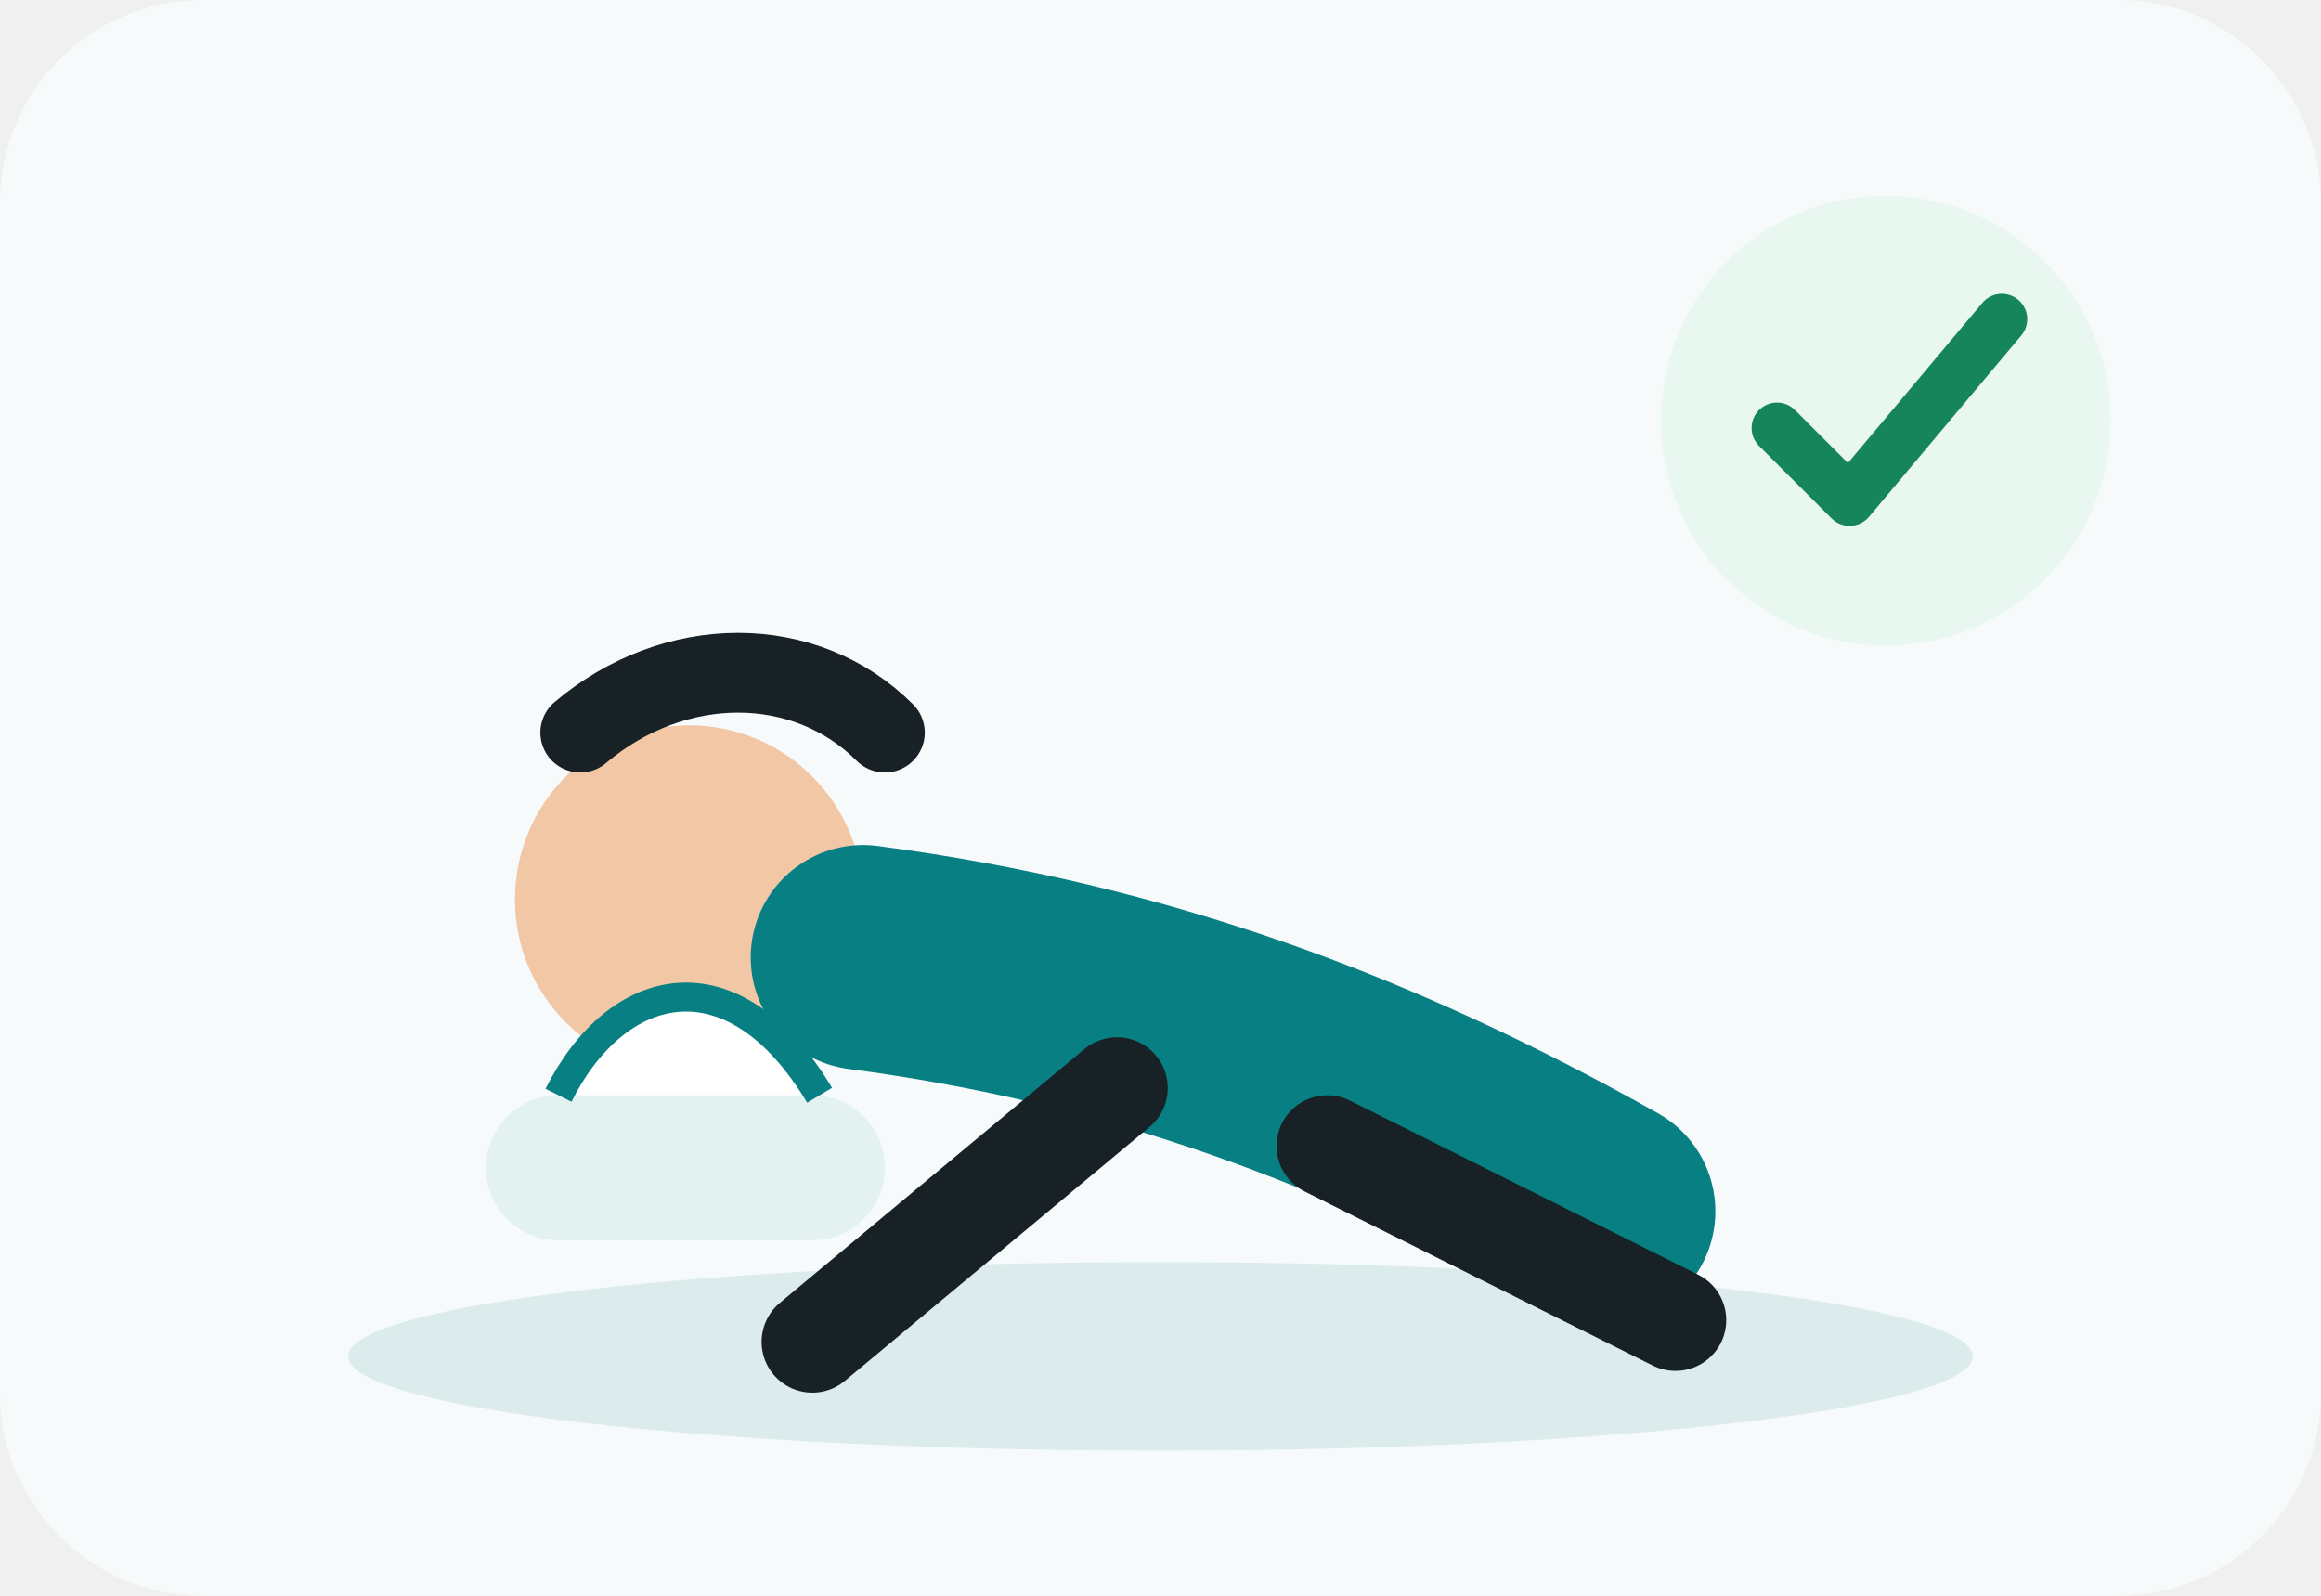
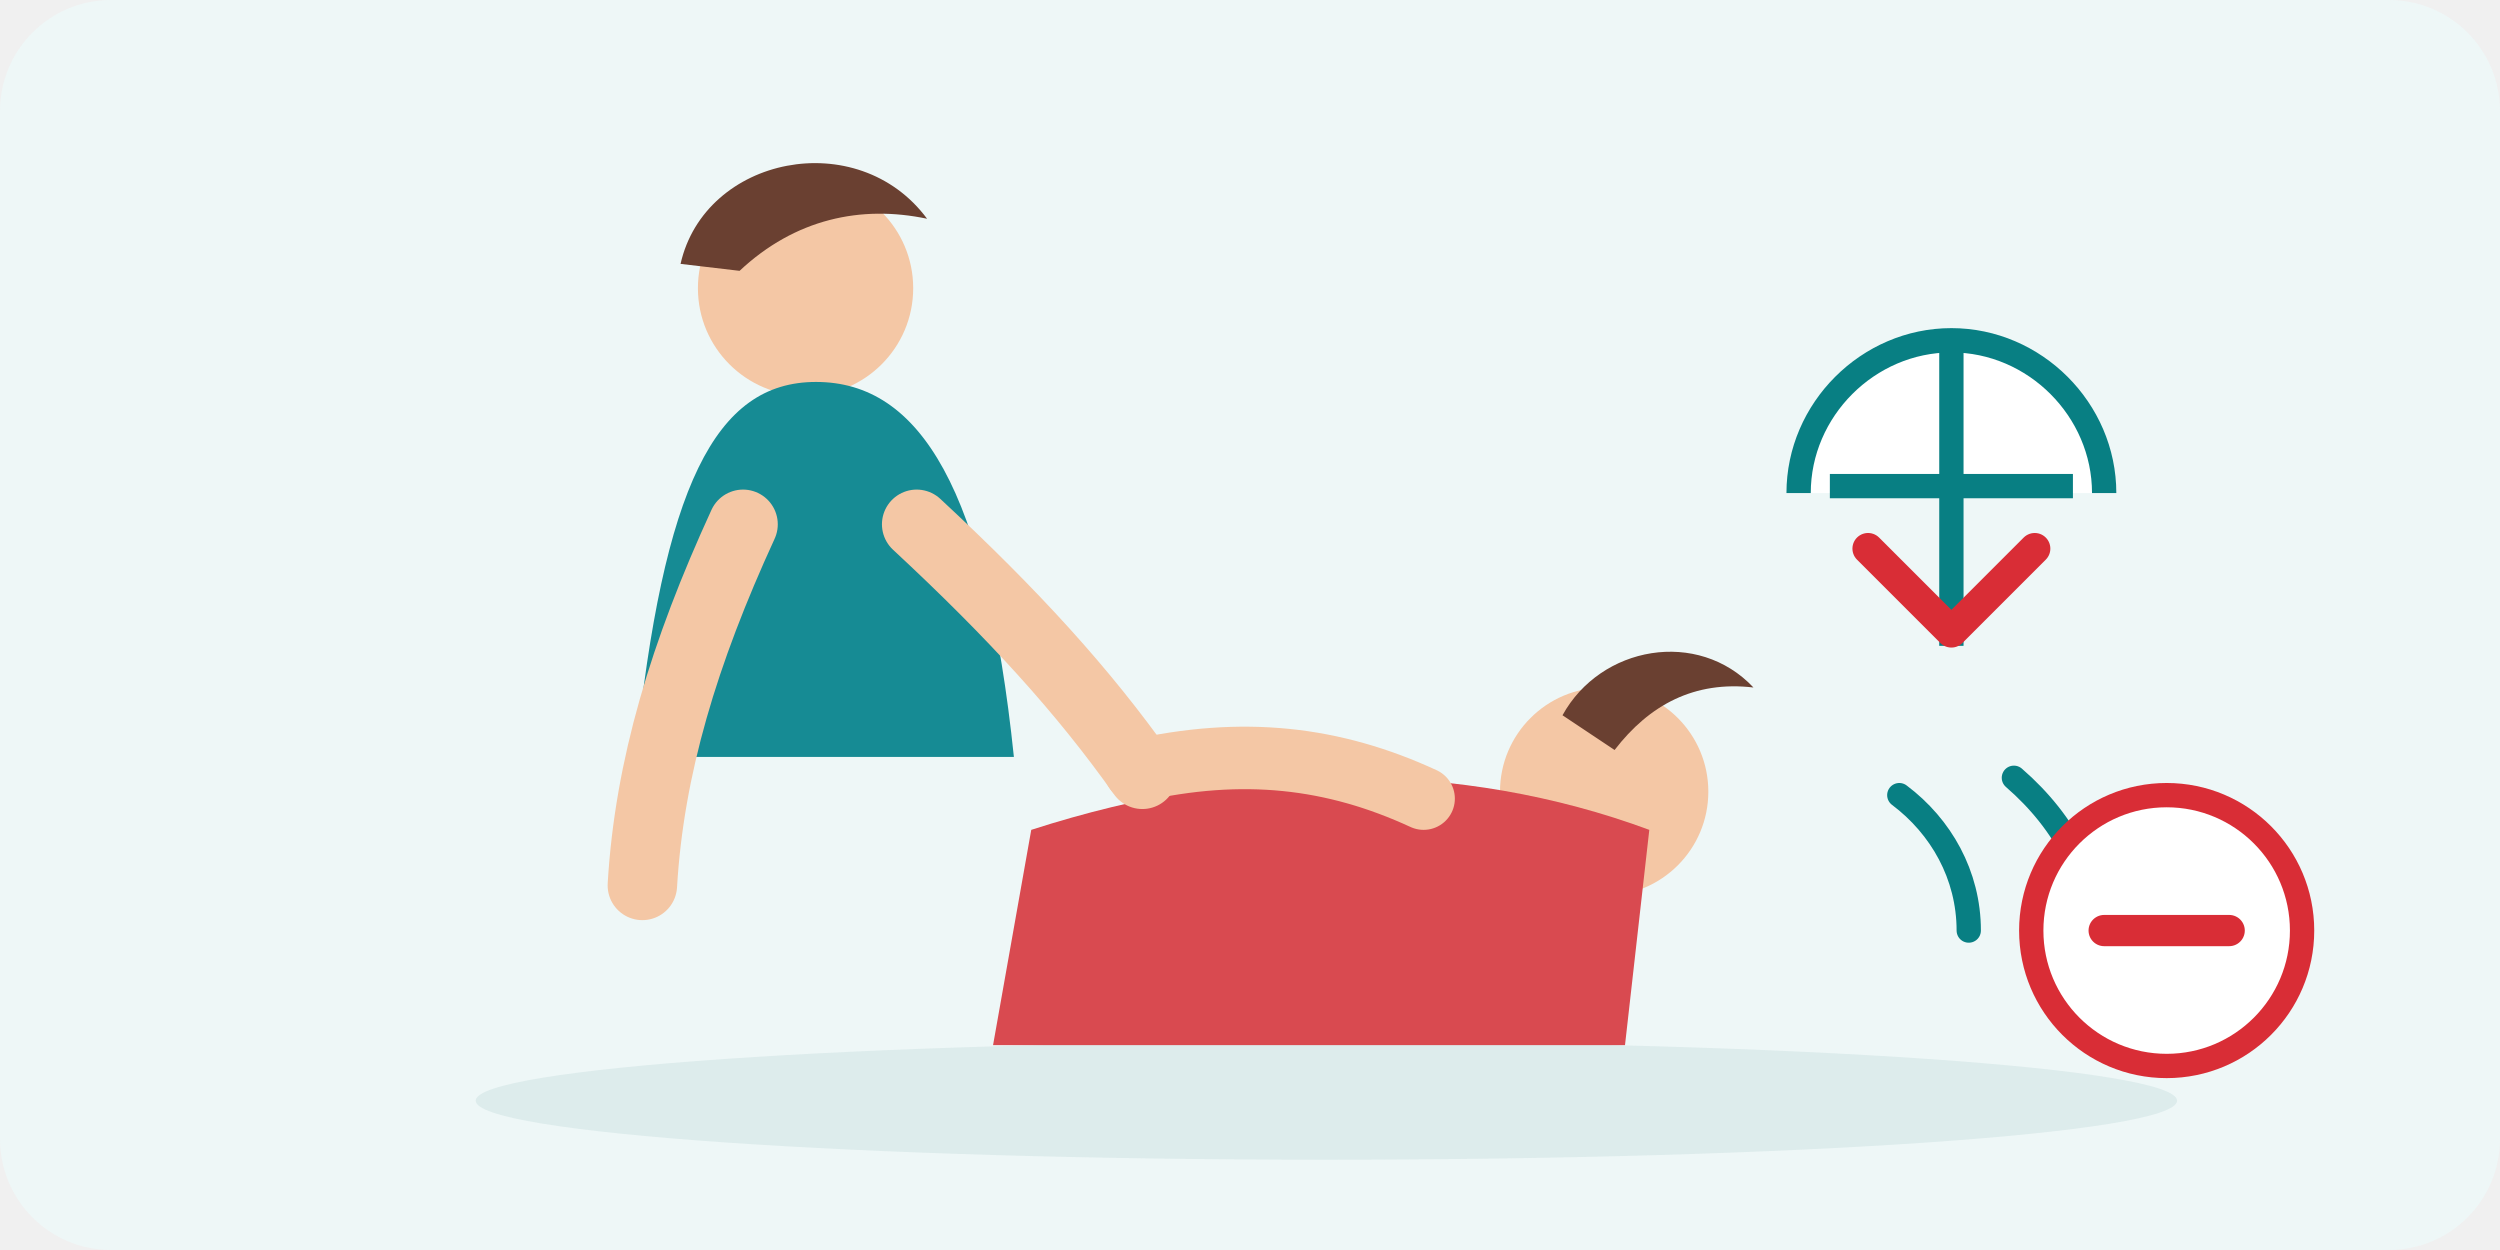
- <svg xmlns="http://www.w3.org/2000/svg" viewBox="0 0 320 220">
-   <rect width="320" height="220" rx="28" fill="#F7FAFB" />
-   <ellipse cx="160" cy="187" rx="112" ry="13" fill="#DCEBEC" />
-   <circle cx="95" cy="124" r="24" fill="#F1C7A5" />
-   <path d="M119 132c38 5 70 17 102 35" fill="none" stroke="#087F83" stroke-width="31" stroke-linecap="round" />
-   <path d="M154 150l-42 35M183 158l48 24" stroke="#172126" stroke-width="14" stroke-linecap="round" />
-   <path d="M80 101c13-11 31-11 42 0" fill="none" stroke="#172126" stroke-width="11" stroke-linecap="round" />
-   <rect x="67" y="151" width="55" height="20" rx="10" fill="#E4F1F1" />
-   <path d="M77 151c8-16 24-20 36 0" fill="#FFF" stroke="#087F83" stroke-width="4" />
-   <circle cx="260" cy="58" r="31" fill="#E8F7EF" />
-   <path d="M245 59l10 10 21-25" fill="none" stroke="#16855B" stroke-width="7" stroke-linecap="round" stroke-linejoin="round" />
+ <svg xmlns="http://www.w3.org/2000/svg" viewBox="0 0 720 360">
+   <rect width="720" height="360" rx="32" fill="#EEF7F7" />
+   <ellipse cx="382" cy="317" rx="245" ry="17" fill="#DDECEC" />
+   <circle cx="462" cy="228" r="30" fill="#F4C7A5" />
+   <path d="M297 239c62-20 124-20 178 0l-7 62H286z" fill="#D94A50" />
+   <path d="M450 206c11-20 39-25 55-8-17-2-30 5-40 18z" fill="#6A4031" />
+   <circle cx="232" cy="83" r="31" fill="#F4C7A5" />
+   <path d="M196 76c7-31 51-40 71-13-19-4-38 0-54 15z" fill="#6A4031" />
+   <path d="M183 218c8-78 23-108 52-108 30 0 49 31 57 108" fill="#168B94" />
+   <path d="M214 151c-17 37-27 70-29 104M264 151c28 26 48 48 65 72" fill="none" stroke="#F4C7A5" stroke-width="20" stroke-linecap="round" />
+   <path d="M327 222c31-7 57-4 83 8" fill="none" stroke="#F4C7A5" stroke-width="18" stroke-linecap="round" />
+   <path d="M518 142c0-24 20-44 44-44s44 20 44 44" fill="#fff" stroke="#087F83" stroke-width="7" />
+   <path d="M562 98v88" stroke="#087F83" stroke-width="7" />
+   <path d="M527 140h70" stroke="#087F83" stroke-width="7" />
+   <path d="M538 158l24 24 24-24" fill="none" stroke="#D92D36" stroke-width="9" stroke-linecap="round" stroke-linejoin="round" />
+   <path d="M547 229c12 9 20 23 20 39M580 224c15 13 24 30 24 50" fill="none" stroke="#087F83" stroke-width="7" stroke-linecap="round" />
+   <circle cx="624" cy="268" r="39" fill="#fff" stroke="#D92D36" stroke-width="7" />
+   <path d="M606 268h36" stroke="#D92D36" stroke-width="9" stroke-linecap="round" />
</svg>
